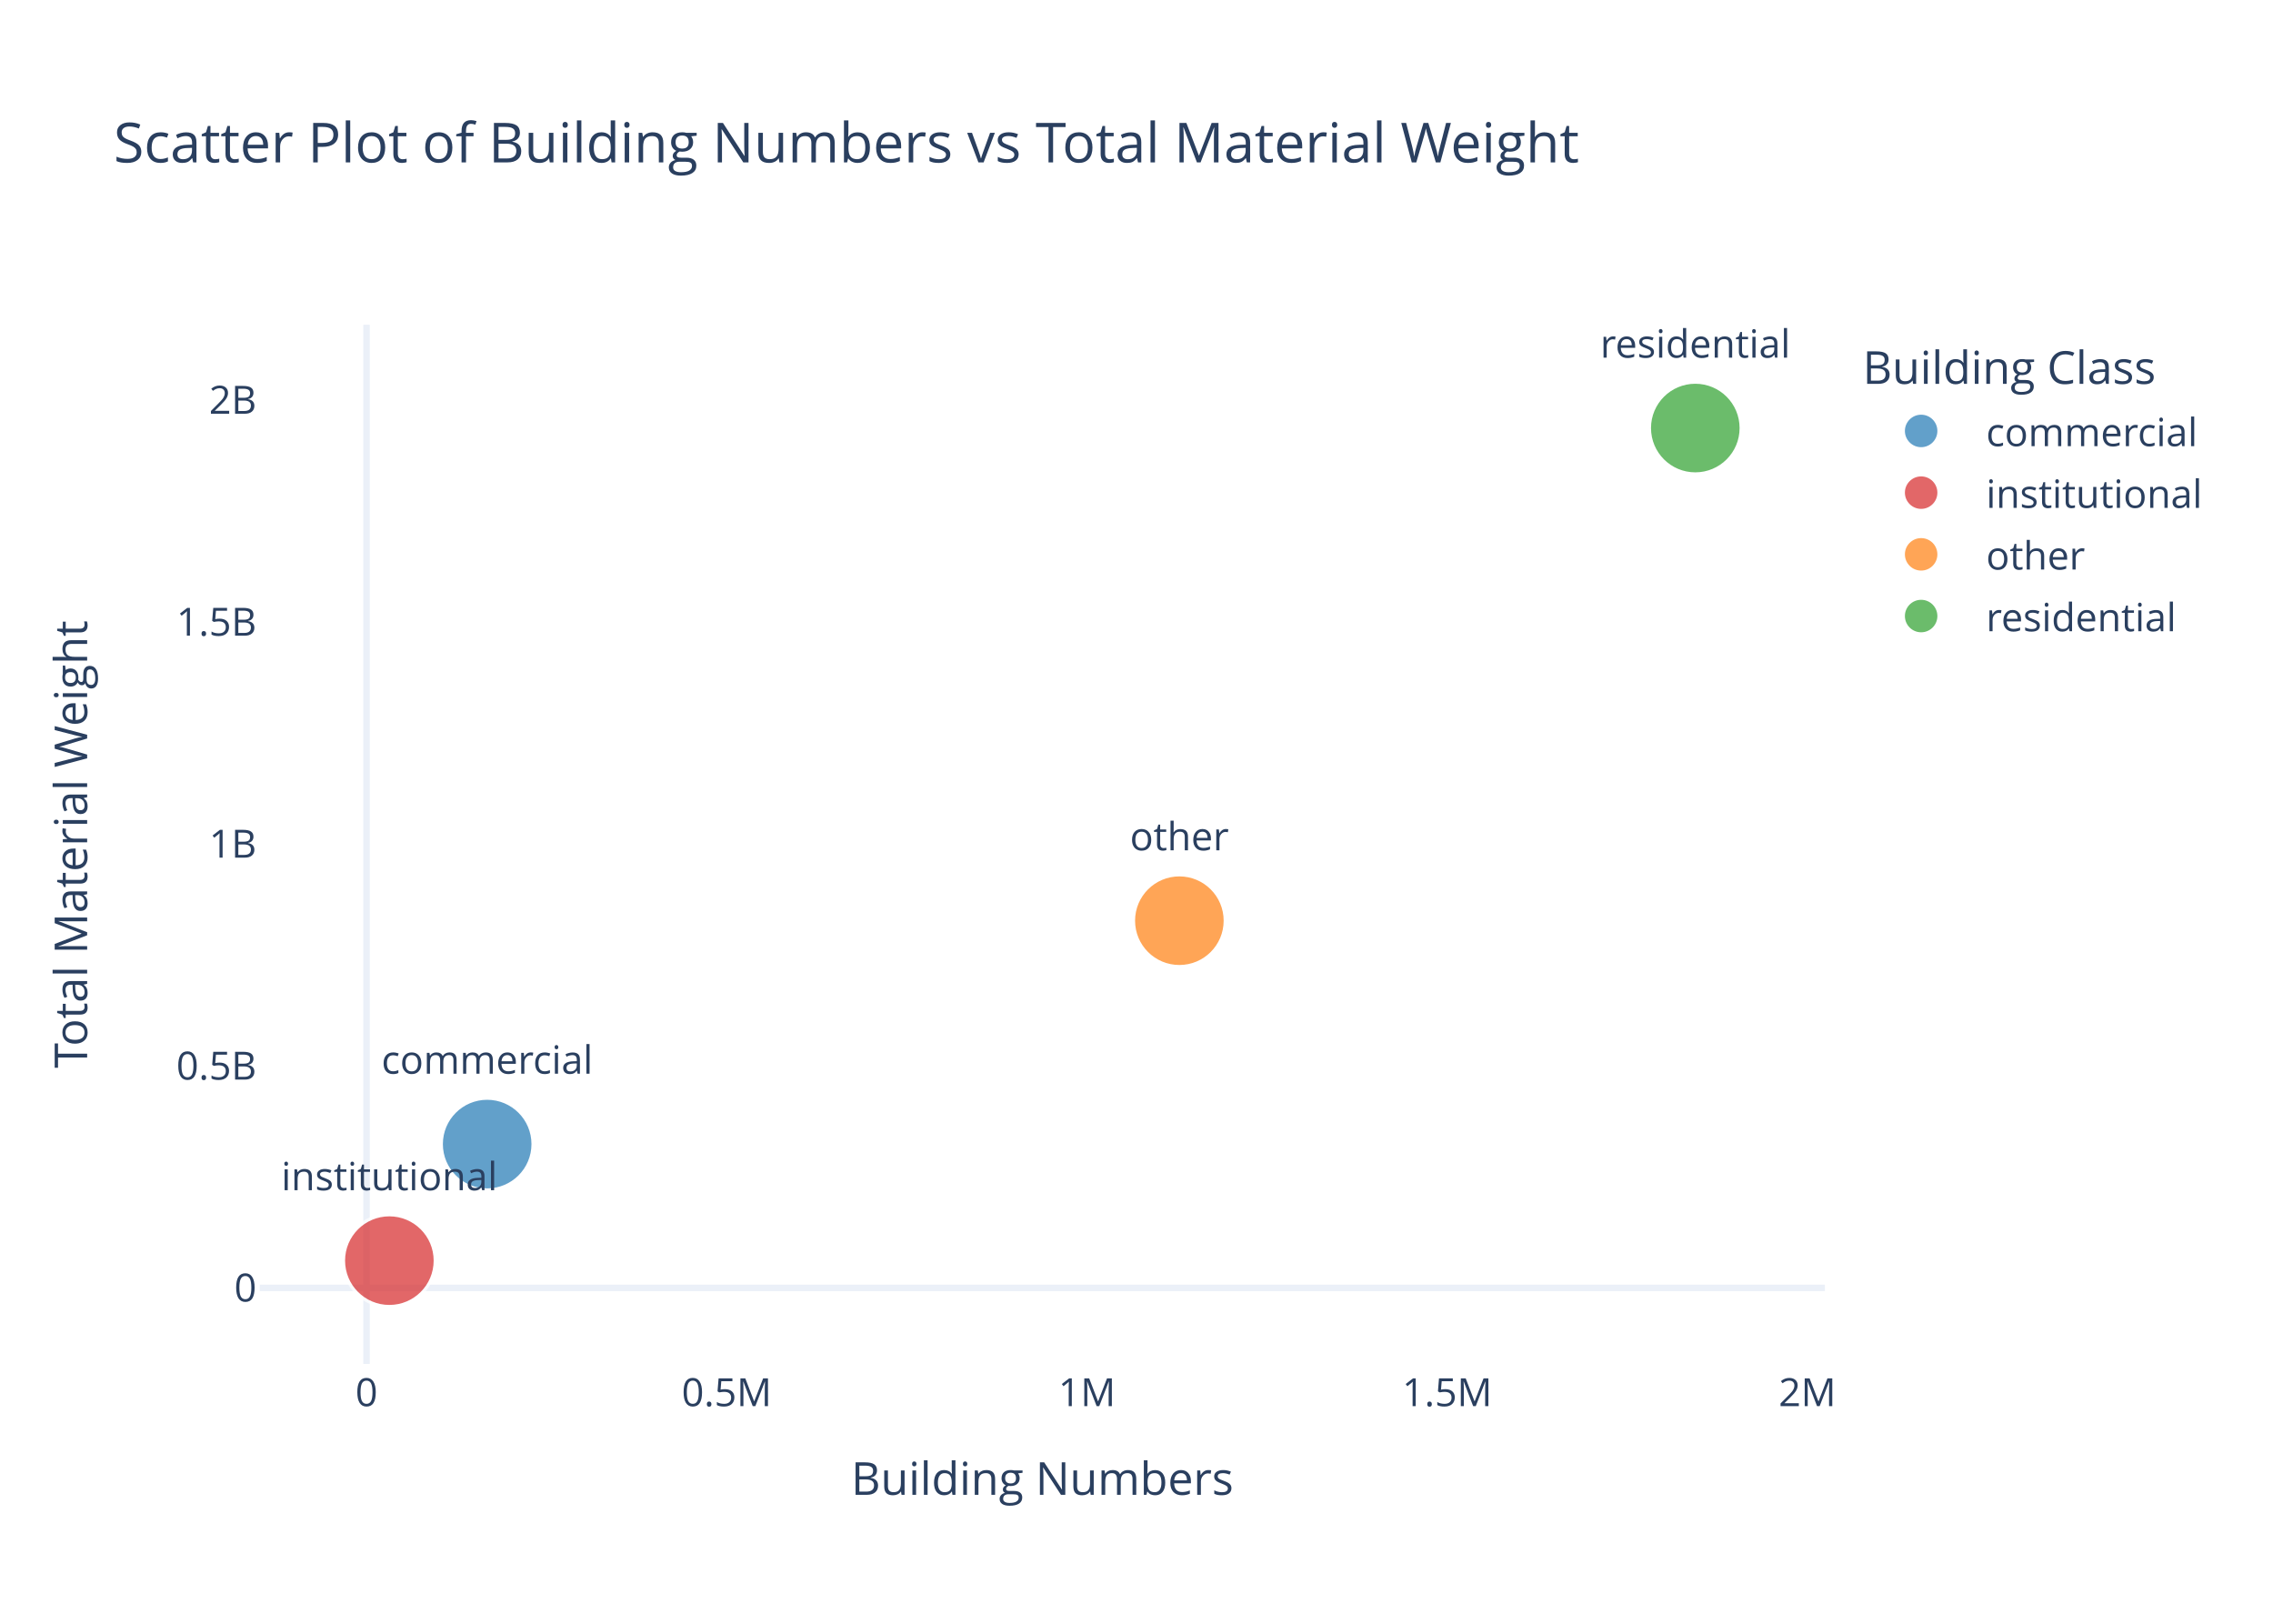
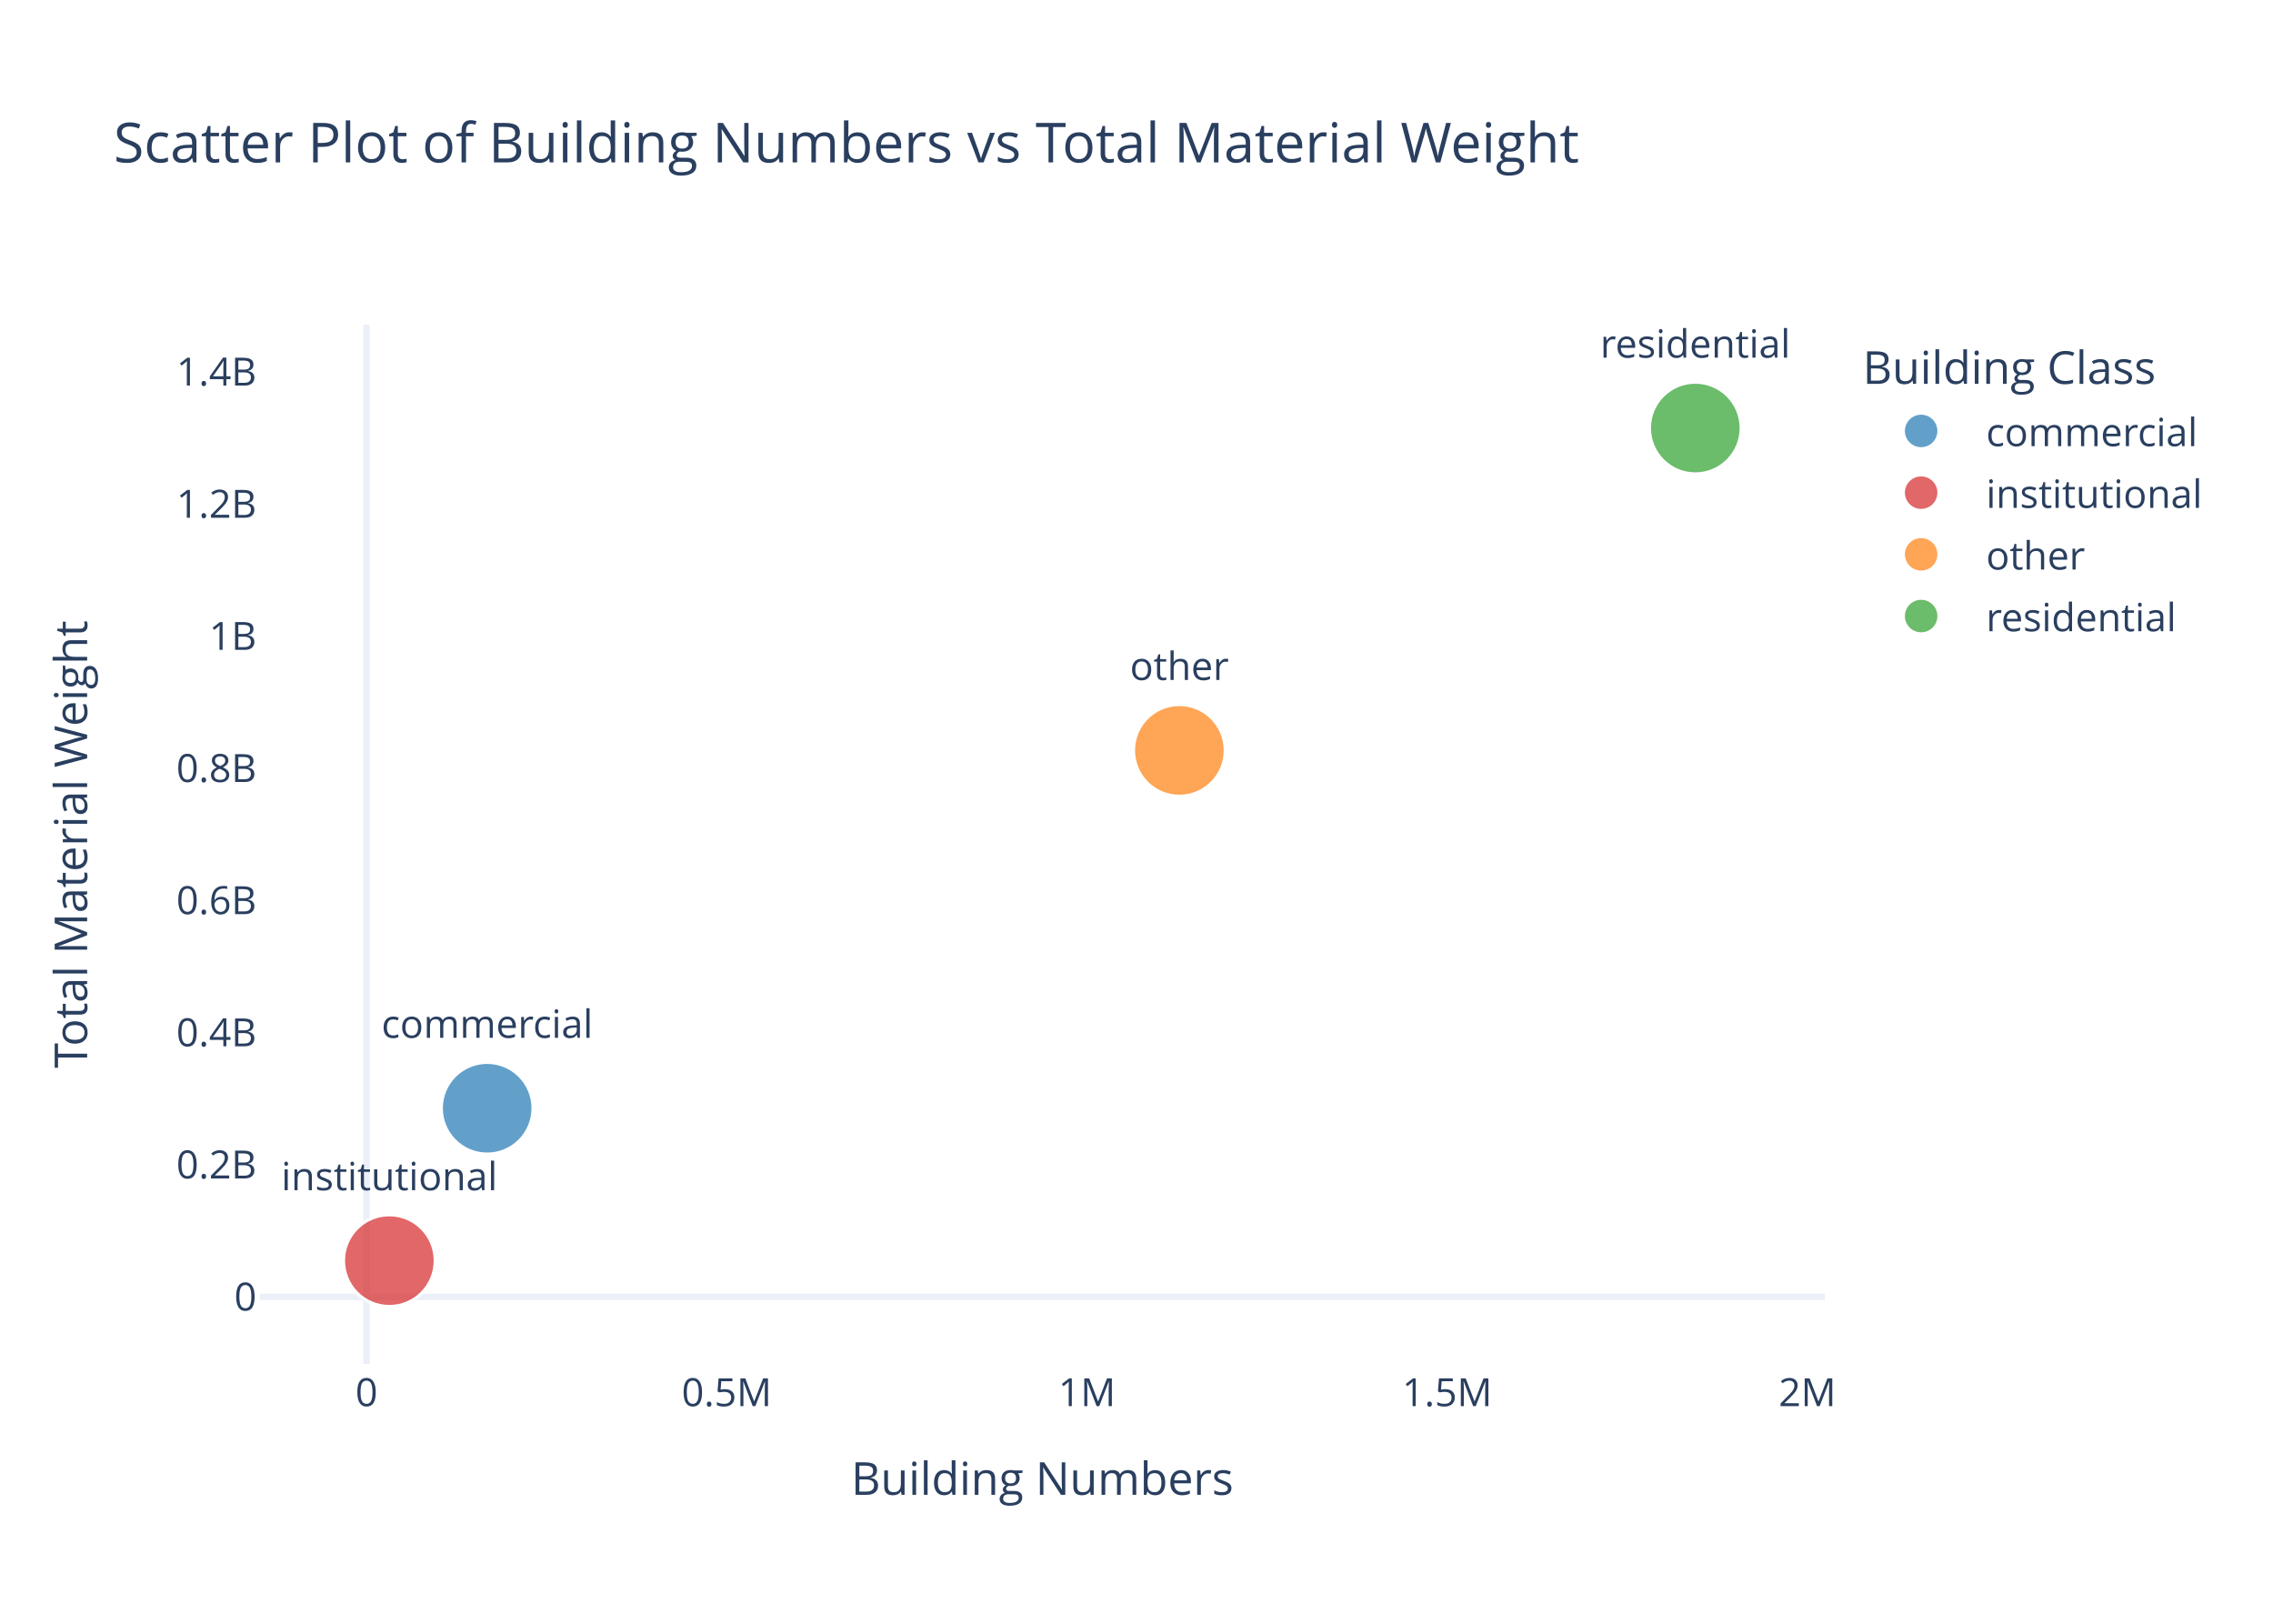
<svg xmlns="http://www.w3.org/2000/svg" class="main-svg" width="700" height="500" style="" viewBox="0 0 700 500">
  <rect x="0" y="0" width="700" height="500" style="fill: rgb(255, 255, 255); fill-opacity: 1;" />
-   <defs id="defs-a627fb">
+   <defs id="defs-dab9c5">
    <g class="clips">
-       <clipPath id="clipa627fbxyplot" class="plotclip">
+       <clipPath id="clipdab9c5xyplot" class="plotclip">
        <rect width="482" height="320" />
      </clipPath>
-       <clipPath class="axesclip" id="clipa627fbx">
+       <clipPath class="axesclip" id="clipdab9c5x">
        <rect x="80" y="0" width="482" height="500" />
      </clipPath>
-       <clipPath class="axesclip" id="clipa627fby">
+       <clipPath class="axesclip" id="clipdab9c5y">
        <rect x="0" y="100" width="700" height="320" />
      </clipPath>
-       <clipPath class="axesclip" id="clipa627fbxy">
+       <clipPath class="axesclip" id="clipdab9c5xy">
        <rect x="80" y="100" width="482" height="320" />
      </clipPath>
    </g>
    <g class="gradients" />
    <g class="patterns" />
  </defs>
  <g class="bglayer" />
  <g class="layer-below">
    <g class="imagelayer" />
    <g class="shapelayer" />
  </g>
  <g class="cartesianlayer">
    <g class="subplot xy">
      <g class="layer-subplot">
        <g class="shapelayer" />
        <g class="imagelayer" />
      </g>
      <g class="minor-gridlayer">
        <g class="x" />
        <g class="y" />
      </g>
      <g class="gridlayer">
        <g class="x" />
        <g class="y" />
      </g>
      <g class="zerolinelayer">
        <path class="xzl zl crisp" transform="translate(112.88,0)" d="M0,100v320" style="stroke: rgb(235, 240, 248); stroke-opacity: 1; stroke-width: 2px;" />
-         <path class="yzl zl crisp" transform="translate(0,396.58)" d="M80,0h482" style="stroke: rgb(235, 240, 248); stroke-opacity: 1; stroke-width: 2px;" />
+         <path class="yzl zl crisp" transform="translate(0,399.36)" d="M80,0h482" style="stroke: rgb(235, 240, 248); stroke-opacity: 1; stroke-width: 2px;" />
      </g>
      <path class="xlines-below" />
      <path class="ylines-below" />
      <g class="overlines-below" />
      <g class="xaxislayer-below" />
      <g class="yaxislayer-below" />
      <g class="overaxes-below" />
-       <g class="plot" transform="translate(80,100)" clip-path="url(#clipa627fbxyplot)">
+       <g class="plot" transform="translate(80,100)" clip-path="url(#clipdab9c5xyplot)">
        <g class="scatterlayer mlayer">
-           <g class="trace scatter trace1822ed" style="stroke-miterlimit: 2; opacity: 1;">
-             <g class="fills" />
-             <g class="errorbars" />
-             <g class="lines" />
-             <g class="points">
-               <path class="point" transform="translate(70.03,252.3)" d="M14.14,0A14.14,14.14 0 1,1 0,-14.14A14.14,14.14 0 0,1 14.14,0Z" style="opacity: 0.7; stroke-width: 1px; fill: rgb(31, 119, 180); fill-opacity: 1; stroke: rgb(255, 255, 255); stroke-opacity: 1;" />
-             </g>
-             <g class="text">
-               <g class="textpoint" transform="translate(0,-21.67767)">
-                 <text x="70.03" y="252.3" text-anchor="middle" style="font-family: 'Open Sans', verdana, arial, sans-serif; font-size: 12px; fill: rgb(42, 63, 95); fill-opacity: 1; white-space: pre;">commercial</text>
-               </g>
-             </g>
-           </g>
-           <g class="trace scatter traceabad14" style="stroke-miterlimit: 2; opacity: 1;">
+           <g class="trace scatter trace99a3ce" style="stroke-miterlimit: 2; opacity: 1;">
+             <g class="fills" />
+             <g class="errorbars" />
+             <g class="lines" />
+             <g class="points">
+               <path class="point" transform="translate(70.03,241.26)" d="M14.14,0A14.14,14.14 0 1,1 0,-14.14A14.14,14.14 0 0,1 14.14,0Z" style="opacity: 0.7; stroke-width: 1px; fill: rgb(31, 119, 180); fill-opacity: 1; stroke: rgb(255, 255, 255); stroke-opacity: 1;" />
+             </g>
+             <g class="text">
+               <g class="textpoint" transform="translate(0,-21.67767)">
+                 <text x="70.03" y="241.26" text-anchor="middle" style="font-family: 'Open Sans', verdana, arial, sans-serif; font-size: 12px; fill: rgb(42, 63, 95); fill-opacity: 1; white-space: pre;">commercial</text>
+               </g>
+             </g>
+           </g>
+           <g class="trace scatter tracefad095" style="stroke-miterlimit: 2; opacity: 1;">
            <g class="fills" />
            <g class="errorbars" />
            <g class="lines" />
            <g class="points">
              <path class="point" transform="translate(39.91,288.19)" d="M14.14,0A14.14,14.14 0 1,1 0,-14.14A14.14,14.14 0 0,1 14.14,0Z" style="opacity: 0.7; stroke-width: 1px; fill: rgb(214, 39, 40); fill-opacity: 1; stroke: rgb(255, 255, 255); stroke-opacity: 1;" />
            </g>
            <g class="text">
              <g class="textpoint" transform="translate(0,-21.67767)">
                <text x="39.91" y="288.19" text-anchor="middle" style="font-family: 'Open Sans', verdana, arial, sans-serif; font-size: 12px; fill: rgb(42, 63, 95); fill-opacity: 1; white-space: pre;">institutional</text>
              </g>
            </g>
          </g>
-           <g class="trace scatter tracea185fe" style="stroke-miterlimit: 2; opacity: 1;">
-             <g class="fills" />
-             <g class="errorbars" />
-             <g class="lines" />
-             <g class="points">
-               <path class="point" transform="translate(283.2,183.51)" d="M14.14,0A14.14,14.14 0 1,1 0,-14.14A14.14,14.14 0 0,1 14.14,0Z" style="opacity: 0.7; stroke-width: 1px; fill: rgb(255, 127, 14); fill-opacity: 1; stroke: rgb(255, 255, 255); stroke-opacity: 1;" />
-             </g>
-             <g class="text">
-               <g class="textpoint" transform="translate(0,-21.67767)">
-                 <text x="283.2" y="183.51" text-anchor="middle" style="font-family: 'Open Sans', verdana, arial, sans-serif; font-size: 12px; fill: rgb(42, 63, 95); fill-opacity: 1; white-space: pre;">other</text>
-               </g>
-             </g>
-           </g>
-           <g class="trace scatter traceaf3913" style="stroke-miterlimit: 2; opacity: 1;">
+           <g class="trace scatter trace6179bc" style="stroke-miterlimit: 2; opacity: 1;">
+             <g class="fills" />
+             <g class="errorbars" />
+             <g class="lines" />
+             <g class="points">
+               <path class="point" transform="translate(283.2,131.07)" d="M14.14,0A14.14,14.14 0 1,1 0,-14.14A14.14,14.14 0 0,1 14.14,0Z" style="opacity: 0.7; stroke-width: 1px; fill: rgb(255, 127, 14); fill-opacity: 1; stroke: rgb(255, 255, 255); stroke-opacity: 1;" />
+             </g>
+             <g class="text">
+               <g class="textpoint" transform="translate(0,-21.67767)">
+                 <text x="283.2" y="131.07" text-anchor="middle" style="font-family: 'Open Sans', verdana, arial, sans-serif; font-size: 12px; fill: rgb(42, 63, 95); fill-opacity: 1; white-space: pre;">other</text>
+               </g>
+             </g>
+           </g>
+           <g class="trace scatter trace24bd17" style="stroke-miterlimit: 2; opacity: 1;">
            <g class="fills" />
            <g class="errorbars" />
            <g class="lines" />
            <g class="points">
              <path class="point" transform="translate(442.09,31.81)" d="M14.14,0A14.14,14.14 0 1,1 0,-14.14A14.14,14.14 0 0,1 14.14,0Z" style="opacity: 0.7; stroke-width: 1px; fill: rgb(44, 160, 44); fill-opacity: 1; stroke: rgb(255, 255, 255); stroke-opacity: 1;" />
            </g>
            <g class="text">
              <g class="textpoint" transform="translate(0,-21.67767)">
                <text x="442.09" y="31.81" text-anchor="middle" style="font-family: 'Open Sans', verdana, arial, sans-serif; font-size: 12px; fill: rgb(42, 63, 95); fill-opacity: 1; white-space: pre;">residential</text>
              </g>
            </g>
          </g>
        </g>
      </g>
      <g class="overplot" />
      <path class="xlines-above crisp" d="M0,0" style="fill: none;" />
      <path class="ylines-above crisp" d="M0,0" style="fill: none;" />
      <g class="overlines-above" />
      <g class="xaxislayer-above">
        <g class="xtick">
          <text text-anchor="middle" x="0" y="433" transform="translate(112.88,0)" style="font-family: 'Open Sans', verdana, arial, sans-serif; font-size: 12px; fill: rgb(42, 63, 95); fill-opacity: 1; white-space: pre; opacity: 1;">0</text>
        </g>
        <g class="xtick">
          <text text-anchor="middle" x="0" y="433" style="font-family: 'Open Sans', verdana, arial, sans-serif; font-size: 12px; fill: rgb(42, 63, 95); fill-opacity: 1; white-space: pre; opacity: 1;" transform="translate(223.81,0)">0.5M</text>
        </g>
        <g class="xtick">
          <text text-anchor="middle" x="0" y="433" style="font-family: 'Open Sans', verdana, arial, sans-serif; font-size: 12px; fill: rgb(42, 63, 95); fill-opacity: 1; white-space: pre; opacity: 1;" transform="translate(334.74,0)">1M</text>
        </g>
        <g class="xtick">
          <text text-anchor="middle" x="0" y="433" style="font-family: 'Open Sans', verdana, arial, sans-serif; font-size: 12px; fill: rgb(42, 63, 95); fill-opacity: 1; white-space: pre; opacity: 1;" transform="translate(445.67,0)">1.5M</text>
        </g>
        <g class="xtick">
          <text text-anchor="middle" x="0" y="433" style="font-family: 'Open Sans', verdana, arial, sans-serif; font-size: 12px; fill: rgb(42, 63, 95); fill-opacity: 1; white-space: pre; opacity: 1;" transform="translate(556.6,0)">2M</text>
        </g>
      </g>
      <g class="yaxislayer-above">
        <g class="ytick">
-           <text text-anchor="end" x="79" y="4.2" transform="translate(0,396.58)" style="font-family: 'Open Sans', verdana, arial, sans-serif; font-size: 12px; fill: rgb(42, 63, 95); fill-opacity: 1; white-space: pre; opacity: 1;">0</text>
-         </g>
-         <g class="ytick">
-           <text text-anchor="end" x="79" y="4.2" style="font-family: 'Open Sans', verdana, arial, sans-serif; font-size: 12px; fill: rgb(42, 63, 95); fill-opacity: 1; white-space: pre; opacity: 1;" transform="translate(0,328.24)">0.5B</text>
-         </g>
-         <g class="ytick">
-           <text text-anchor="end" x="79" y="4.2" style="font-family: 'Open Sans', verdana, arial, sans-serif; font-size: 12px; fill: rgb(42, 63, 95); fill-opacity: 1; white-space: pre; opacity: 1;" transform="translate(0,259.89)">1B</text>
-         </g>
-         <g class="ytick">
-           <text text-anchor="end" x="79" y="4.2" style="font-family: 'Open Sans', verdana, arial, sans-serif; font-size: 12px; fill: rgb(42, 63, 95); fill-opacity: 1; white-space: pre; opacity: 1;" transform="translate(0,191.54)">1.5B</text>
-         </g>
-         <g class="ytick">
-           <text text-anchor="end" x="79" y="4.2" style="font-family: 'Open Sans', verdana, arial, sans-serif; font-size: 12px; fill: rgb(42, 63, 95); fill-opacity: 1; white-space: pre; opacity: 1;" transform="translate(0,123.2)">2B</text>
+           <text text-anchor="end" x="79" y="4.2" transform="translate(0,399.36)" style="font-family: 'Open Sans', verdana, arial, sans-serif; font-size: 12px; fill: rgb(42, 63, 95); fill-opacity: 1; white-space: pre; opacity: 1;">0</text>
+         </g>
+         <g class="ytick">
+           <text text-anchor="end" x="79" y="4.2" style="font-family: 'Open Sans', verdana, arial, sans-serif; font-size: 12px; fill: rgb(42, 63, 95); fill-opacity: 1; white-space: pre; opacity: 1;" transform="translate(0,358.67)">0.2B</text>
+         </g>
+         <g class="ytick">
+           <text text-anchor="end" x="79" y="4.2" style="font-family: 'Open Sans', verdana, arial, sans-serif; font-size: 12px; fill: rgb(42, 63, 95); fill-opacity: 1; white-space: pre; opacity: 1;" transform="translate(0,317.98)">0.4B</text>
+         </g>
+         <g class="ytick">
+           <text text-anchor="end" x="79" y="4.2" style="font-family: 'Open Sans', verdana, arial, sans-serif; font-size: 12px; fill: rgb(42, 63, 95); fill-opacity: 1; white-space: pre; opacity: 1;" transform="translate(0,277.29)">0.6B</text>
+         </g>
+         <g class="ytick">
+           <text text-anchor="end" x="79" y="4.2" style="font-family: 'Open Sans', verdana, arial, sans-serif; font-size: 12px; fill: rgb(42, 63, 95); fill-opacity: 1; white-space: pre; opacity: 1;" transform="translate(0,236.6)">0.8B</text>
+         </g>
+         <g class="ytick">
+           <text text-anchor="end" x="79" y="4.2" style="font-family: 'Open Sans', verdana, arial, sans-serif; font-size: 12px; fill: rgb(42, 63, 95); fill-opacity: 1; white-space: pre; opacity: 1;" transform="translate(0,195.91)">1B</text>
+         </g>
+         <g class="ytick">
+           <text text-anchor="end" x="79" y="4.2" style="font-family: 'Open Sans', verdana, arial, sans-serif; font-size: 12px; fill: rgb(42, 63, 95); fill-opacity: 1; white-space: pre; opacity: 1;" transform="translate(0,155.22)">1.2B</text>
+         </g>
+         <g class="ytick">
+           <text text-anchor="end" x="79" y="4.2" style="font-family: 'Open Sans', verdana, arial, sans-serif; font-size: 12px; fill: rgb(42, 63, 95); fill-opacity: 1; white-space: pre; opacity: 1;" transform="translate(0,114.52)">1.4B</text>
        </g>
      </g>
      <g class="overaxes-above" />
    </g>
  </g>
  <g class="polarlayer" />
  <g class="smithlayer" />
  <g class="ternarylayer" />
  <g class="geolayer" />
  <g class="funnelarealayer" />
  <g class="pielayer" />
  <g class="iciclelayer" />
  <g class="treemaplayer" />
  <g class="sunburstlayer" />
  <g class="glimages" />
-   <defs id="topdefs-a627fb">
+   <defs id="topdefs-dab9c5">
    <g class="clips" />
-     <clipPath id="legenda627fb">
+     <clipPath id="legenddab9c5">
      <rect width="116" height="105" x="0" y="0" />
    </clipPath>
  </defs>
  <g class="layer-above">
    <g class="imagelayer" />
    <g class="shapelayer" />
  </g>
  <g class="infolayer">
    <g class="legend" pointer-events="all" transform="translate(571.64,100)">
      <rect class="bg" shape-rendering="crispEdges" style="stroke: rgb(68, 68, 68); stroke-opacity: 1; fill: rgb(255, 255, 255); fill-opacity: 1; stroke-width: 0px;" width="116" height="105" x="0" y="0" />
-       <g class="scrollbox" transform="" clip-path="url(#legenda627fb)">
+       <g class="scrollbox" transform="" clip-path="url(#legenddab9c5)">
        <text class="legendtitletext" text-anchor="start" x="2" y="18.2" style="font-family: 'Open Sans', verdana, arial, sans-serif; font-size: 14px; fill: rgb(42, 63, 95); fill-opacity: 1; white-space: pre;">Building Class</text>
        <g class="groups" transform="">
          <g class="traces" transform="translate(0,32.7)" style="opacity: 1;">
            <text class="legendtext" text-anchor="start" x="40" y="4.68" style="font-family: 'Open Sans', verdana, arial, sans-serif; font-size: 12px; fill: rgb(42, 63, 95); fill-opacity: 1; white-space: pre;">commercial</text>
            <g class="layers" style="opacity: 1;">
              <g class="legendfill" />
              <g class="legendlines" />
              <g class="legendsymbols">
                <g class="legendpoints">
                  <path class="scatterpts" transform="translate(20,0)" d="M6,0A6,6 0 1,1 0,-6A6,6 0 0,1 6,0Z" style="opacity: 0.7; stroke-width: 2px; fill: rgb(31, 119, 180); fill-opacity: 1; stroke: rgb(255, 255, 255); stroke-opacity: 1;" />
                </g>
              </g>
            </g>
            <rect class="legendtoggle" x="0" y="-9.5" width="110.891" height="19" style="fill: rgb(0, 0, 0); fill-opacity: 0;" />
          </g>
        </g>
        <g class="groups" transform="">
          <g class="traces" transform="translate(0,51.7)" style="opacity: 1;">
            <text class="legendtext" text-anchor="start" x="40" y="4.68" style="font-family: 'Open Sans', verdana, arial, sans-serif; font-size: 12px; fill: rgb(42, 63, 95); fill-opacity: 1; white-space: pre;">institutional</text>
            <g class="layers" style="opacity: 1;">
              <g class="legendfill" />
              <g class="legendlines" />
              <g class="legendsymbols">
                <g class="legendpoints">
                  <path class="scatterpts" transform="translate(20,0)" d="M6,0A6,6 0 1,1 0,-6A6,6 0 0,1 6,0Z" style="opacity: 0.7; stroke-width: 2px; fill: rgb(214, 39, 40); fill-opacity: 1; stroke: rgb(255, 255, 255); stroke-opacity: 1;" />
                </g>
              </g>
            </g>
            <rect class="legendtoggle" x="0" y="-9.5" width="110.891" height="19" style="fill: rgb(0, 0, 0); fill-opacity: 0;" />
          </g>
        </g>
        <g class="groups" transform="">
          <g class="traces" transform="translate(0,70.7)" style="opacity: 1;">
            <text class="legendtext" text-anchor="start" x="40" y="4.68" style="font-family: 'Open Sans', verdana, arial, sans-serif; font-size: 12px; fill: rgb(42, 63, 95); fill-opacity: 1; white-space: pre;">other</text>
            <g class="layers" style="opacity: 1;">
              <g class="legendfill" />
              <g class="legendlines" />
              <g class="legendsymbols">
                <g class="legendpoints">
                  <path class="scatterpts" transform="translate(20,0)" d="M6,0A6,6 0 1,1 0,-6A6,6 0 0,1 6,0Z" style="opacity: 0.7; stroke-width: 2px; fill: rgb(255, 127, 14); fill-opacity: 1; stroke: rgb(255, 255, 255); stroke-opacity: 1;" />
                </g>
              </g>
            </g>
            <rect class="legendtoggle" x="0" y="-9.5" width="110.891" height="19" style="fill: rgb(0, 0, 0); fill-opacity: 0;" />
          </g>
        </g>
        <g class="groups" transform="">
          <g class="traces" transform="translate(0,89.7)" style="opacity: 1;">
            <text class="legendtext" text-anchor="start" x="40" y="4.68" style="font-family: 'Open Sans', verdana, arial, sans-serif; font-size: 12px; fill: rgb(42, 63, 95); fill-opacity: 1; white-space: pre;">residential</text>
            <g class="layers" style="opacity: 1;">
              <g class="legendfill" />
              <g class="legendlines" />
              <g class="legendsymbols">
                <g class="legendpoints">
                  <path class="scatterpts" transform="translate(20,0)" d="M6,0A6,6 0 1,1 0,-6A6,6 0 0,1 6,0Z" style="opacity: 0.7; stroke-width: 2px; fill: rgb(44, 160, 44); fill-opacity: 1; stroke: rgb(255, 255, 255); stroke-opacity: 1;" />
                </g>
              </g>
            </g>
            <rect class="legendtoggle" x="0" y="-9.5" width="110.891" height="19" style="fill: rgb(0, 0, 0); fill-opacity: 0;" />
          </g>
        </g>
      </g>
      <rect class="scrollbar" rx="20" ry="3" width="0" height="0" style="fill: rgb(128, 139, 164); fill-opacity: 1;" x="0" y="0" />
    </g>
    <g class="g-gtitle">
      <text class="gtitle" x="35" y="50" text-anchor="start" dy="0em" style="font-family: 'Open Sans', verdana, arial, sans-serif; font-size: 17px; fill: rgb(42, 63, 95); opacity: 1; font-weight: normal; white-space: pre;">Scatter Plot of Building Numbers vs Total Material Weight</text>
    </g>
    <g class="g-xtitle">
      <text class="xtitle" x="321" y="460.3" text-anchor="middle" style="font-family: 'Open Sans', verdana, arial, sans-serif; font-size: 14px; fill: rgb(42, 63, 95); opacity: 1; font-weight: normal; white-space: pre;">Building Numbers</text>
    </g>
    <g class="g-ytitle">
      <text class="ytitle" transform="rotate(-90,26.84063,260)" x="26.841" y="260" text-anchor="middle" style="font-family: 'Open Sans', verdana, arial, sans-serif; font-size: 14px; fill: rgb(42, 63, 95); opacity: 1; font-weight: normal; white-space: pre;">Total Material Weight</text>
    </g>
  </g>
</svg>
